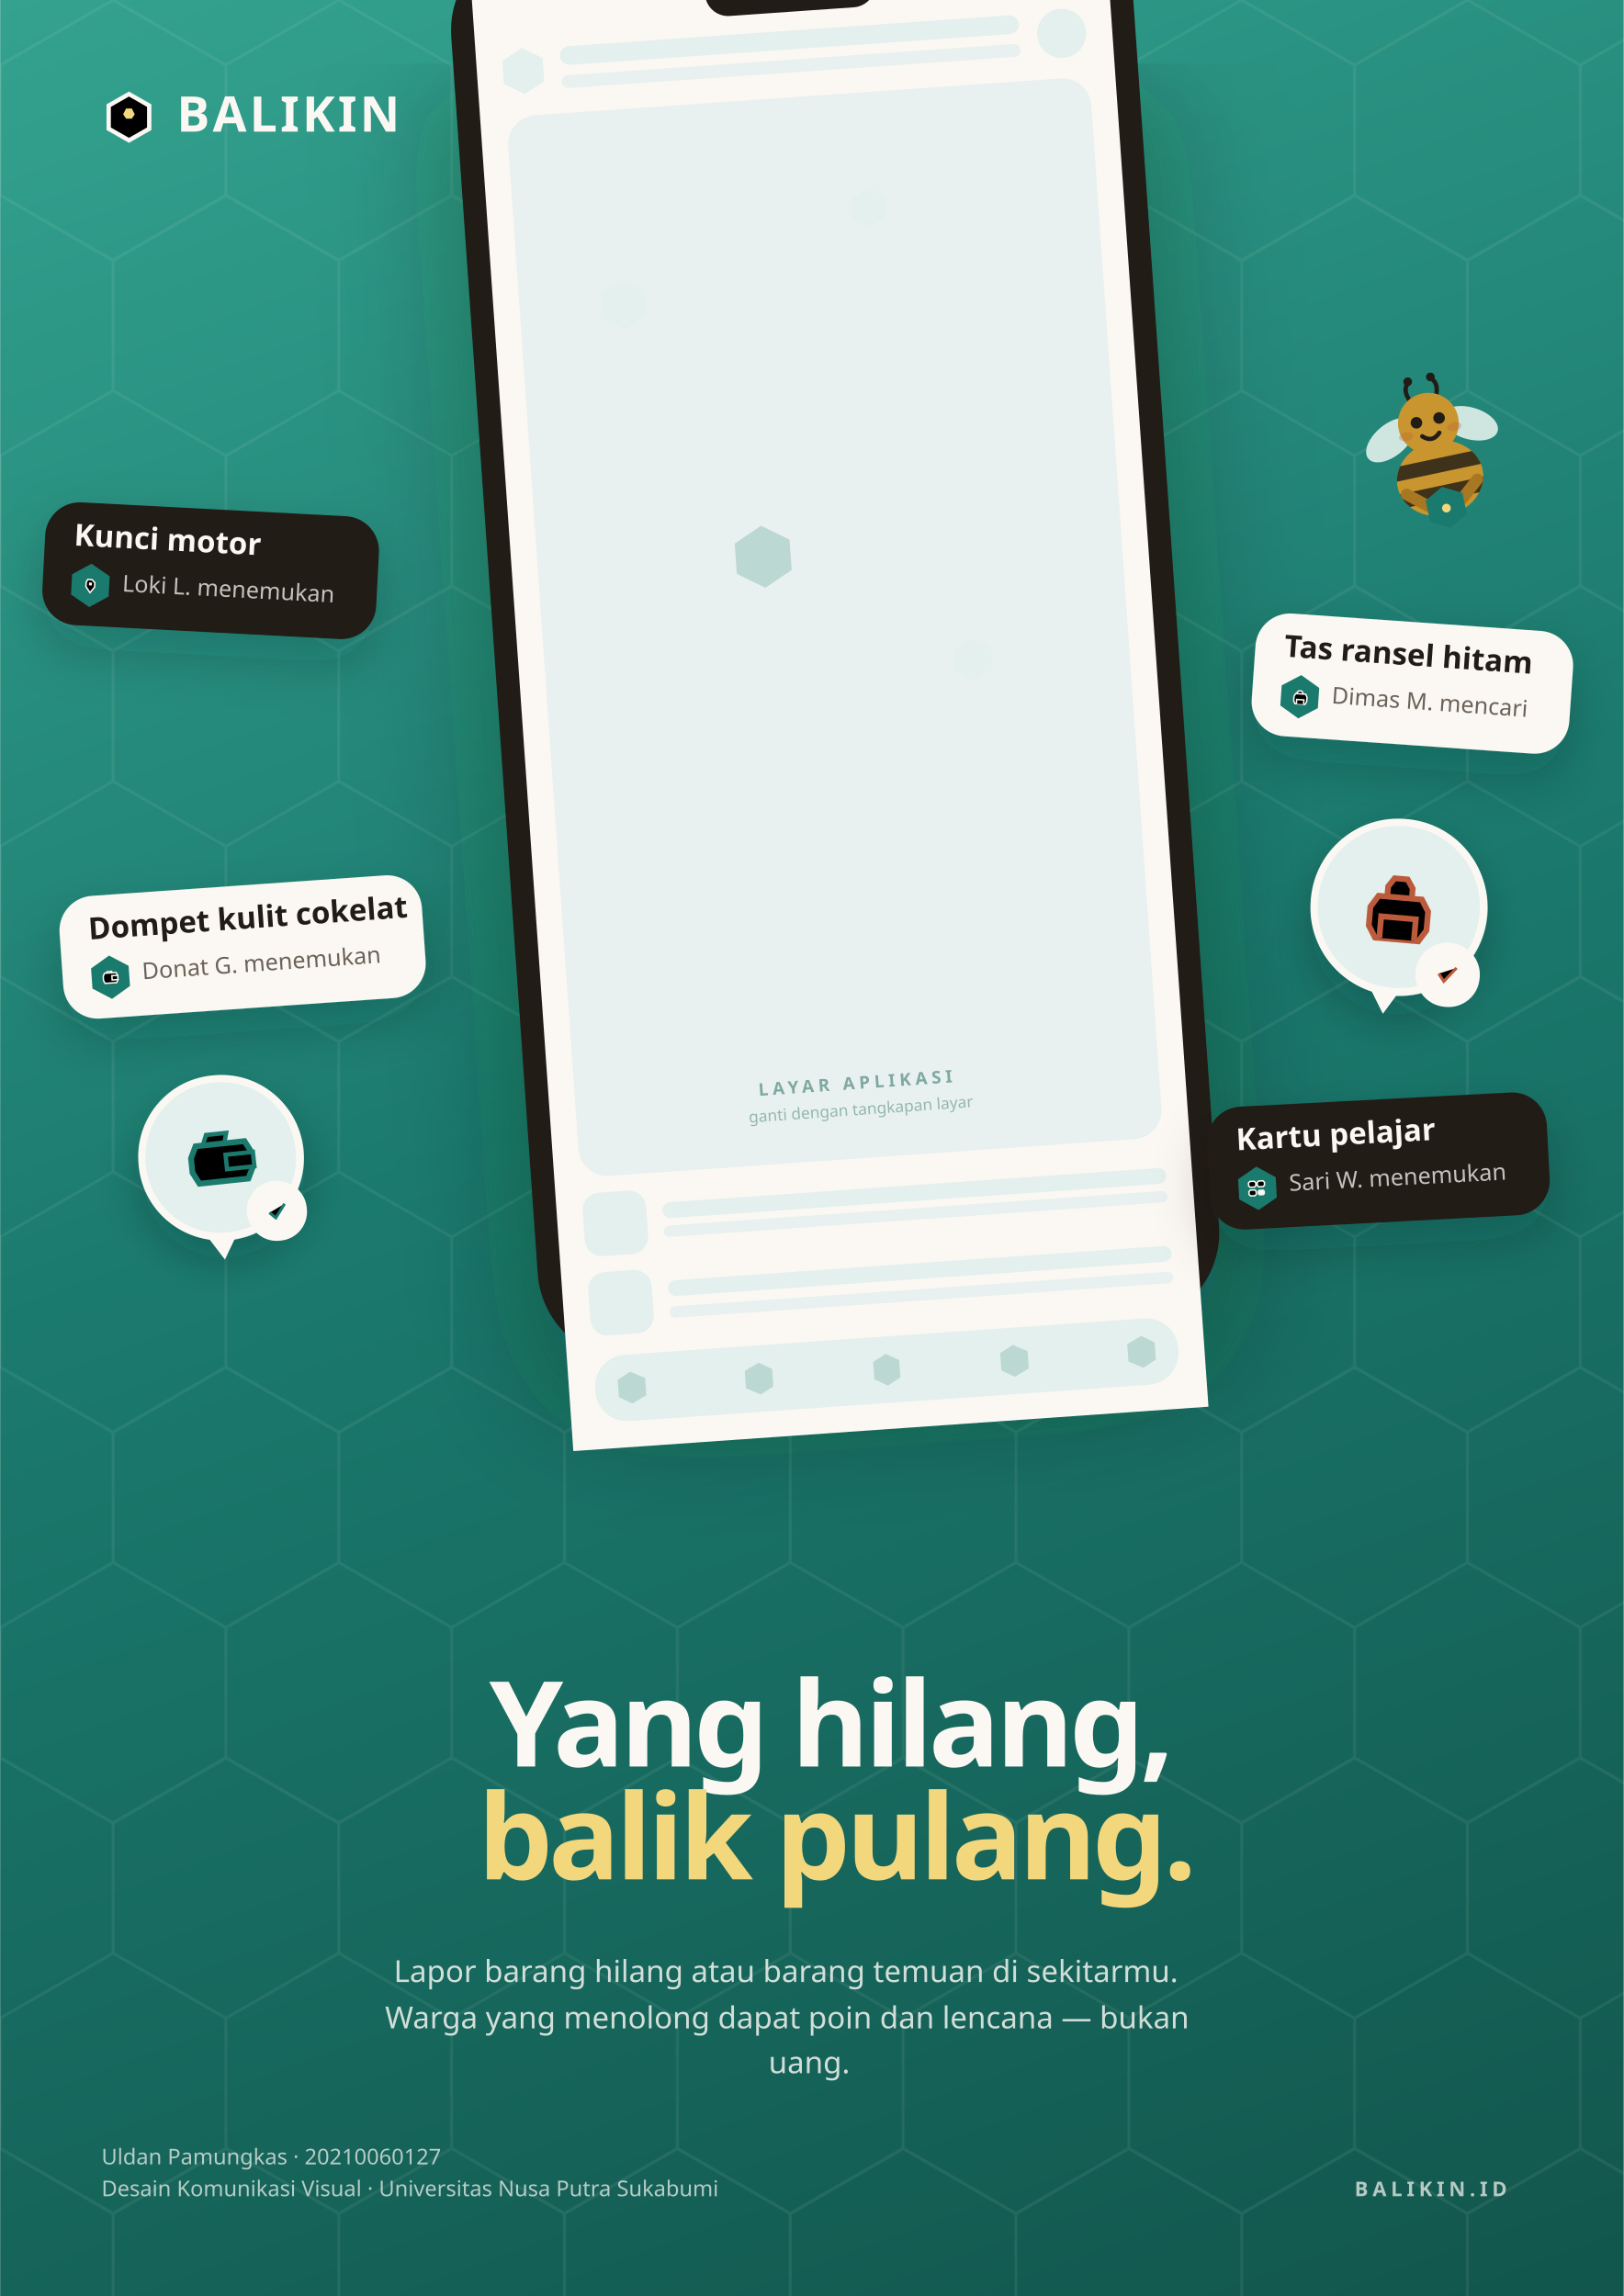
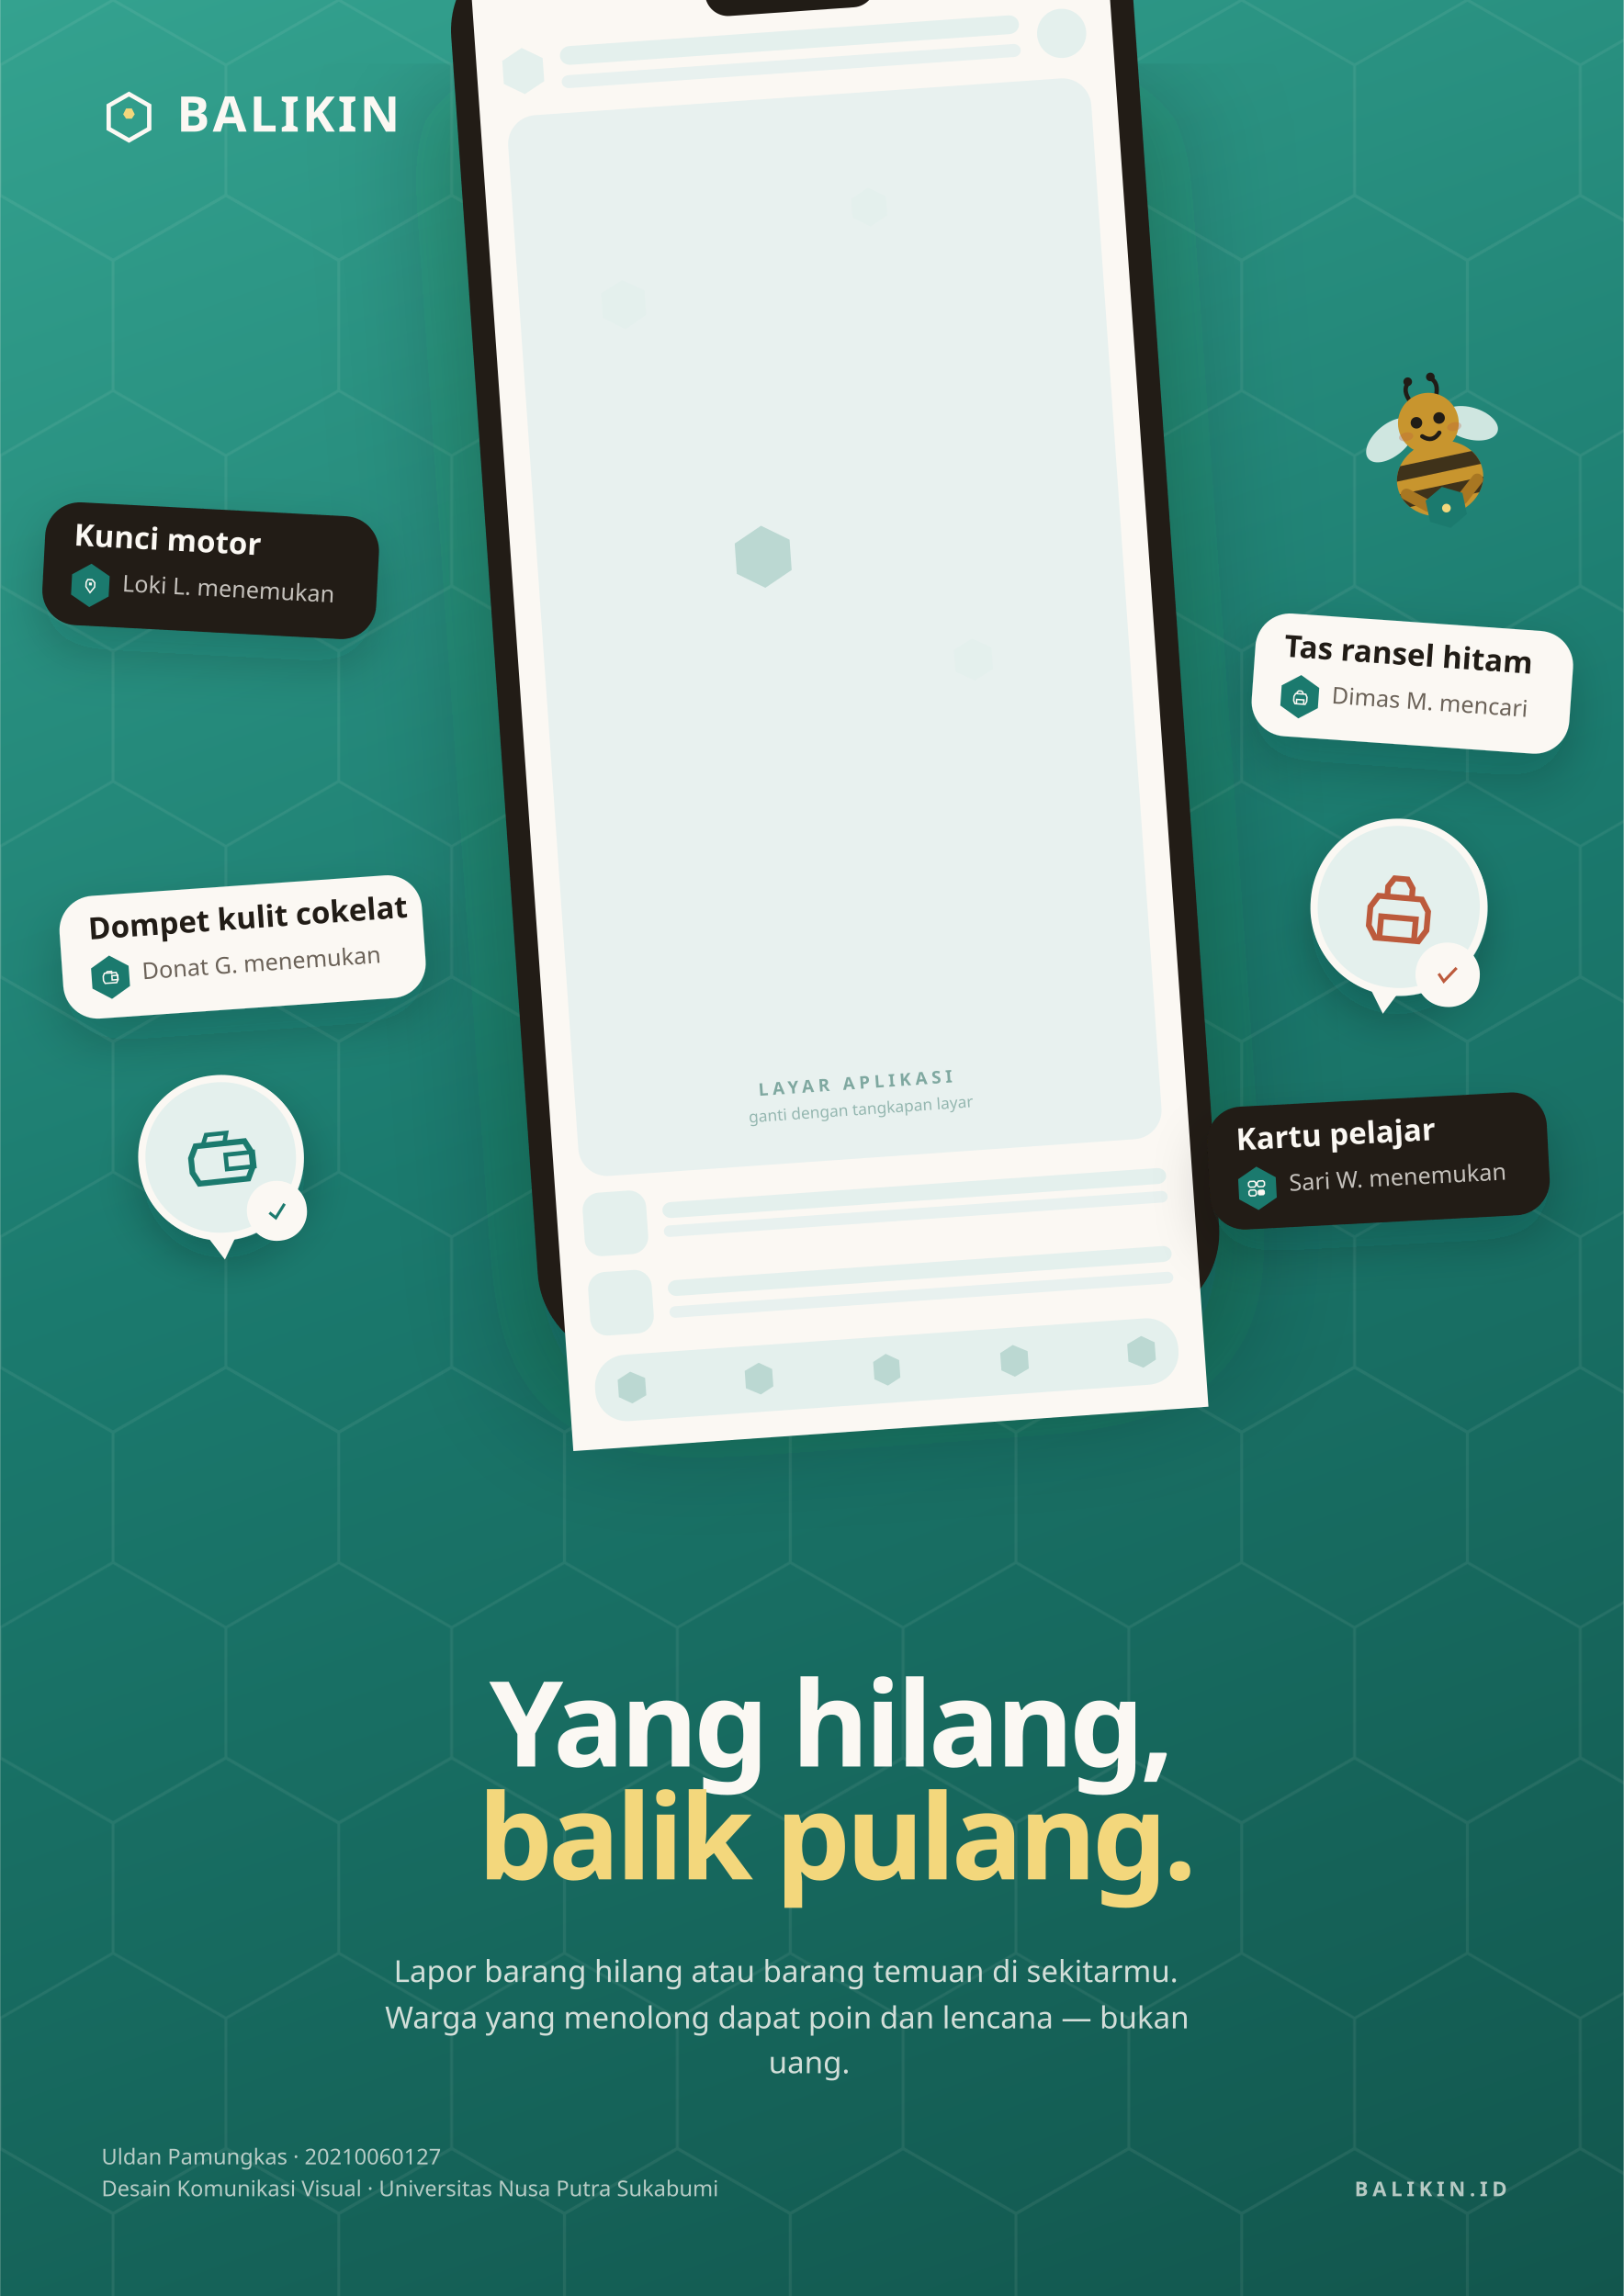
<svg xmlns="http://www.w3.org/2000/svg" width="297mm" height="420mm" viewBox="0 0 1122 1587" role="img" aria-label="Poster Balikin — S1 Kartu Melayang">
  <defs>
    <linearGradient id="g1" gradientUnits="userSpaceOnUse" x1="240" y1="-87" x2="882" y2="1674">
      <stop offset="0%" stop-color="#34A28F" stop-opacity="1" />
      <stop offset="46%" stop-color="#1B7A6E" stop-opacity="1" />
      <stop offset="100%" stop-color="#12564D" stop-opacity="1" />
    </linearGradient>
    <filter id="f3" x="-60%" y="-60%" width="220%" height="220%">
      <feDropShadow dx="0" dy="44" stdDeviation="45" flood-color="#0C2824" flood-opacity="0.34" />
    </filter>
    <filter id="f4" x="-60%" y="-60%" width="220%" height="220%">
      <feDropShadow dx="0" dy="16" stdDeviation="18" flood-color="#0C2824" flood-opacity="0.22" />
    </filter>
    <clipPath id="c5">
      <path d="M75 654L88 662L88 676L75 684L62 676L62 662Z" />
    </clipPath>
    <filter id="f7" x="-60%" y="-60%" width="220%" height="220%">
      <feDropShadow dx="0" dy="14" stdDeviation="15" flood-color="#0C2824" flood-opacity="0.26" />
    </filter>
    <filter id="f10" x="-60%" y="-60%" width="220%" height="220%">
      <feDropShadow dx="0" dy="16" stdDeviation="18" flood-color="#0C2824" flood-opacity="0.22" />
    </filter>
    <clipPath id="c11">
      <path d="M63 394L76 402L76 416L63 424L50 416L50 402Z" />
    </clipPath>
    <filter id="f13" x="-60%" y="-60%" width="220%" height="220%">
      <feDropShadow dx="0" dy="16" stdDeviation="18" flood-color="#0C2824" flood-opacity="0.22" />
    </filter>
    <clipPath id="c14">
      <path d="M899 472L912 480L912 494L899 502L886 494L886 480Z" />
    </clipPath>
    <filter id="f16" x="-60%" y="-60%" width="220%" height="220%">
      <feDropShadow dx="0" dy="14" stdDeviation="15" flood-color="#0C2824" flood-opacity="0.26" />
    </filter>
    <filter id="f19" x="-60%" y="-60%" width="220%" height="220%">
      <feDropShadow dx="0" dy="16" stdDeviation="18" flood-color="#0C2824" flood-opacity="0.22" />
    </filter>
    <clipPath id="c20">
      <path d="M868 802L881 810L881 824L868 832L855 824L855 810Z" />
    </clipPath>
  </defs>
  <rect x="0" y="0" width="1122" height="1587" fill="#FBF8F3" />
  <rect x="0" y="0" width="1122" height="1587" fill="url(#g1)" />
  <defs>
    <pattern id="sr3-u2" width="156" height="270" patternUnits="userSpaceOnUse">
      <g fill="none" stroke="#FBF8F3" stroke-width="2" opacity=".07">
        <path d="M78 0L156 45L156 135L78 180L0 135L0 45Z" />
        <path d="M0 135L78 180L78 270L0 315L-78 270L-78 180Z" />
        <path d="M156 135L234 180L234 270L156 315L78 270L78 180Z" />
      </g>
    </pattern>
  </defs>
  <rect width="100%" height="100%" fill="url(#sr3-u2)" />
  <g transform="rotate(-4 577 436)">
    <rect x="341" y="-56" width="472" height="985" rx="64" fill="#211C16" filter="url(#f3)" />
  </g>
  <g transform="rotate(-4 577 436)">
    <rect x="357" y="-40" width="440" height="1029" fill="#FBF8F3" />
  </g>
  <g transform="rotate(-4 577 436)">
    <path d="M389 19L403 27L403 43L389 51L375 43L375 27Z" fill="#E4F0ED" />
  </g>
  <g transform="rotate(-4 577 436)">
    <rect x="415" y="20" width="318" height="13" rx="7" fill="#E4F0ED" />
  </g>
  <g transform="rotate(-4 577 436)">
    <rect x="415" y="40" width="318" height="9" rx="5" fill="#E8F1EF" />
  </g>
  <g transform="rotate(-4 577 436)">
    <rect x="745" y="18" width="34" height="34" rx="17" fill="#E4F0ED" />
  </g>
  <g transform="rotate(-4 577 436)">
    <rect x="375" y="66" width="404" height="735" rx="20" fill="#E8F1EF" />
  </g>
  <g transform="rotate(-4 577 436)">
    <path d="M447 184L462 192L462 209L447 218L432 209L432 192Z" fill="#E4F0ED" />
  </g>
  <g transform="rotate(-4 577 436)">
    <path d="M621 132L633 139L633 152L621 159L609 152L609 139Z" fill="#E4F0ED" />
  </g>
  <g transform="rotate(-4 577 436)">
    <path d="M531 360L550 371L550 392L531 403L512 392L512 371Z" fill="#BBD8D2" />
  </g>
  <g transform="rotate(-4 577 436)">
    <path d="M671 448L684 455L684 470L671 477L658 470L658 455Z" fill="#E4F0ED" />
  </g>
  <g transform="rotate(-4 577 436)">
    <text x="502" y="753" font-family="Plus Jakarta Sans" font-size="12" font-weight="700" fill="#7FA8A0" letter-spacing="3">LAYAR APLIKASI</text>
  </g>
  <g transform="rotate(-4 577 436)">
    <g opacity="0.8">
      <text x="494" y="771" font-family="Plus Jakarta Sans" font-size="11" font-weight="400" fill="#7FA8A0">ganti dengan tangkapan layar</text>
    </g>
  </g>
  <g transform="rotate(-4 577 436)">
    <rect x="375" y="812" width="44" height="44" rx="12" fill="#E4F0ED" />
  </g>
  <g transform="rotate(-4 577 436)">
    <rect x="430" y="822" width="349" height="11" rx="6" fill="#E4F0ED" />
  </g>
  <g transform="rotate(-4 577 436)">
    <rect x="430" y="838" width="349" height="8" rx="4" fill="#E8F1EF" />
  </g>
  <g transform="rotate(-4 577 436)">
    <rect x="375" y="867" width="44" height="44" rx="12" fill="#E4F0ED" />
  </g>
  <g transform="rotate(-4 577 436)">
    <rect x="430" y="876" width="349" height="11" rx="6" fill="#E4F0ED" />
  </g>
  <g transform="rotate(-4 577 436)">
    <rect x="430" y="894" width="349" height="8" rx="4" fill="#E8F1EF" />
  </g>
  <g transform="rotate(-4 577 436)">
    <rect x="375" y="925" width="404" height="46" rx="22" fill="#E4F0ED" />
  </g>
  <g transform="rotate(-4 577 436)">
    <path d="M400 937L410 942L410 954L400 959L391 954L391 942Z" fill="#BBD8D2" />
  </g>
  <g transform="rotate(-4 577 436)">
    <path d="M489 937L498 942L498 954L489 959L479 954L479 942Z" fill="#BBD8D2" />
  </g>
  <g transform="rotate(-4 577 436)">
    <path d="M577 937L586 942L586 954L577 959L568 954L568 942Z" fill="#BBD8D2" />
  </g>
  <g transform="rotate(-4 577 436)">
    <path d="M665 937L675 942L675 954L665 959L656 954L656 942Z" fill="#BBD8D2" />
  </g>
  <g transform="rotate(-4 577 436)">
    <path d="M754 937L763 942L763 954L754 959L744 954L744 942Z" fill="#BBD8D2" />
  </g>
  <g transform="rotate(-4 577 436)">
    <g transform="translate(-59 0)">
      <rect x="577" y="-26" width="118" height="33" rx="16" fill="#211C16" />
    </g>
  </g>
  <g transform="rotate(-4 168 654)">
    <rect x="42" y="612" width="251" height="85" rx="24" fill="#FBF8F3" filter="url(#f4)" />
  </g>
  <g transform="rotate(-4 168 654)">
    <text x="62" y="642" font-family="Archivo" font-size="21" font-weight="700" fill="#211C16">Dompet kulit cokelat</text>
  </g>
  <g transform="rotate(-4 168 654)">
    <text x="97" y="672" font-family="Plus Jakarta Sans" font-size="16" font-weight="400" fill="#6B6258">Donat G. menemukan</text>
  </g>
  <g transform="rotate(-4 168 654)">
    <path d="M75 654L88 662L88 676L75 684L62 676L62 662Z" fill="#1B7A6E" />
  </g>
  <g transform="rotate(-4 168 654)">
    <g clip-path="url(#c5)">
-       <g color="#FBF8F3">
+       <g color="#FBF8F3" fill="none" stroke-linejoin="miter" stroke-miterlimit="8">
        <path d="M72 666 73 665h3l0 2" stroke="currentColor" stroke-width="1" />
        <path d="M71 666H79L80 668V671L79 673H71L70 671V668Z" stroke="currentColor" stroke-width="1" />
        <path d="M76 668h4v3H76z" stroke="currentColor" stroke-width="1" />
      </g>
    </g>
  </g>
  <g transform="rotate(-6 148 801)">
    <rect x="96" y="744" width="114" height="114" rx="57" fill="#E4F0ED" filter="url(#f7)" />
    <rect x="98" y="746" width="109" height="109" rx="54" fill="none" stroke="#FBF8F3" stroke-width="5" />
  </g>
  <g transform="rotate(-6 148 801)">
-     <g color="#1B7A6E">
+     <g color="#1B7A6E" fill="none" stroke-linejoin="miter" stroke-miterlimit="8">
      <path d="M141 791 144 784h14l-2 7" stroke="currentColor" stroke-width="3" />
      <path d="M136 791H170L174 799V809L170 817H136L132 809V799Z" stroke="currentColor" stroke-width="4" />
      <path d="M156 799h19v10H156z" stroke="currentColor" stroke-width="3" />
    </g>
  </g>
  <g transform="rotate(-6 148 801)">
    <g transform="translate(-11 0)">
      <path d="M148 853L170 853L159 871L159 871Z" fill="#FBF8F3" />
    </g>
  </g>
  <g transform="rotate(-6 148 801)">
    <rect x="167" y="821" width="41" height="41" rx="20" fill="#FBF8F3" />
    <rect x="168" y="822" width="38" height="38" rx="19" fill="none" stroke="#FBF8F3" stroke-width="3" />
  </g>
  <g transform="rotate(-6 148 801)">
-     <g color="#1B7A6E">
+     <g color="#1B7A6E" fill="none" stroke-linejoin="miter" stroke-miterlimit="8">
      <path d="M182 842 186 846 193 837" stroke="currentColor" stroke-width="2" />
    </g>
  </g>
  <g transform="rotate(3 146 394)">
    <rect x="30" y="352" width="231" height="85" rx="24" fill="#211C16" filter="url(#f10)" />
  </g>
  <g transform="rotate(3 146 394)">
    <text x="50" y="382" font-family="Archivo" font-size="21" font-weight="700" fill="#FBF8F3">Kunci motor</text>
  </g>
  <g transform="rotate(3 146 394)">
    <text x="85" y="412" font-family="Plus Jakarta Sans" font-size="16" font-weight="400" fill="#FBF8F3" fill-opacity="0.75">Loki L. menemukan</text>
  </g>
  <g transform="rotate(3 146 394)">
    <path d="M63 394L76 402L76 416L63 424L50 416L50 402Z" fill="#1B7A6E" />
  </g>
  <g transform="rotate(3 146 394)">
    <g clip-path="url(#c11)">
-       <g color="#FBF8F3">
+       <g color="#FBF8F3" fill="none" stroke-linejoin="miter" stroke-miterlimit="8">
        <path d="M61 405h3l2 2v3L63 414 60 410V407L61 405Z" stroke="currentColor" stroke-width="1" />
        <path d="M64 408L64 409L62 409L62 408L62 407L64 407Z" fill="currentColor" />
      </g>
    </g>
  </g>
  <g transform="rotate(4 976 472)">
    <rect x="866" y="430" width="220" height="85" rx="24" fill="#FBF8F3" filter="url(#f13)" />
  </g>
  <g transform="rotate(4 976 472)">
    <text x="886" y="460" font-family="Archivo" font-size="21" font-weight="700" fill="#211C16">Tas ransel hitam</text>
  </g>
  <g transform="rotate(4 976 472)">
    <text x="921" y="490" font-family="Plus Jakarta Sans" font-size="16" font-weight="400" fill="#6B6258">Dimas M. mencari</text>
  </g>
  <g transform="rotate(4 976 472)">
    <path d="M899 472L912 480L912 494L899 502L886 494L886 480Z" fill="#1B7A6E" />
  </g>
  <g transform="rotate(4 976 472)">
    <g clip-path="url(#c14)">
-       <g color="#FBF8F3">
+       <g color="#FBF8F3" fill="none" stroke-linejoin="miter" stroke-miterlimit="8">
        <path d="M897 485V484l1 -1h2l1 1v1" stroke="currentColor" stroke-width="1" />
        <path d="M896 485H903L904 487V490L903 492H896L895 490V487Z" stroke="currentColor" stroke-width="1" />
        <path d="M897 492V489h5v3" stroke="currentColor" stroke-width="1" />
      </g>
    </g>
  </g>
  <g transform="rotate(5 962 627)">
    <rect x="906" y="566" width="122" height="122" rx="61" fill="#E4F0ED" filter="url(#f16)" />
    <rect x="908" y="568" width="117" height="117" rx="58" fill="none" stroke="#FBF8F3" stroke-width="5" />
  </g>
  <g transform="rotate(5 962 627)">
-     <g color="#BC5A3C">
+     <g color="#BC5A3C" fill="none" stroke-linejoin="miter" stroke-miterlimit="8">
      <path d="M958 620V613l4 -6h9l4 6v6" stroke="currentColor" stroke-width="4" />
      <path d="M952 620H982L987 628V641L982 649H952L947 641V628Z" stroke="currentColor" stroke-width="4" />
      <path d="M955 649V634h24v15" stroke="currentColor" stroke-width="4" />
    </g>
  </g>
  <g transform="rotate(5 962 627)">
    <g transform="translate(-11 0)">
      <path d="M962 683L984 683L973 701L973 701Z" fill="#FBF8F3" />
    </g>
  </g>
  <g transform="rotate(5 962 627)">
    <rect x="982" y="648" width="44" height="44" rx="22" fill="#FBF8F3" />
    <rect x="984" y="650" width="41" height="41" rx="20" fill="none" stroke="#FBF8F3" stroke-width="3" />
  </g>
  <g transform="rotate(5 962 627)">
-     <g color="#BC5A3C">
+     <g color="#BC5A3C" fill="none" stroke-linejoin="miter" stroke-miterlimit="8">
      <path d="M998 670 1002 675 1010 665" stroke="currentColor" stroke-width="2" />
    </g>
  </g>
  <g transform="rotate(-3 952 802)">
    <rect x="835" y="760" width="235" height="85" rx="24" fill="#211C16" filter="url(#f19)" />
  </g>
  <g transform="rotate(-3 952 802)">
    <text x="855" y="790" font-family="Archivo" font-size="21" font-weight="700" fill="#FBF8F3">Kartu pelajar</text>
  </g>
  <g transform="rotate(-3 952 802)">
    <text x="890" y="820" font-family="Plus Jakarta Sans" font-size="16" font-weight="400" fill="#FBF8F3" fill-opacity="0.75">Sari W. menemukan</text>
  </g>
  <g transform="rotate(-3 952 802)">
    <path d="M868 802L881 810L881 824L868 832L855 824L855 810Z" fill="#1B7A6E" />
  </g>
  <g transform="rotate(-3 952 802)">
    <g clip-path="url(#c20)">
-       <g color="#FBF8F3">
+       <g color="#FBF8F3" fill="none" stroke-linejoin="miter" stroke-miterlimit="8">
        <path d="M863 812H866L867 813V815L866 816H863L862 815V813Z" stroke="currentColor" stroke-width="1" />
        <path d="M869 812H872L873 813V815L872 816H869L868 815V813Z" stroke="currentColor" stroke-width="1" />
        <path d="M863 818H866L867 819V821L866 822H863L862 821V819Z" stroke="currentColor" stroke-width="1" />
        <path d="M869 818H872L873 819V821L872 822H869L868 821V819Z" fill="currentColor" />
      </g>
    </g>
  </g>
  <g transform="rotate(-12 992 316)">
    <defs>
      <clipPath id="bdn-u22">
        <ellipse cx="992" cy="331" rx="30" ry="26" />
      </clipPath>
    </defs>
    <ellipse cx="964" cy="298" rx="20" ry="11" fill="#CFE6E0" transform="rotate(-28 964 298)" />
    <ellipse cx="1020" cy="298" rx="20" ry="11" fill="#CFE6E0" transform="rotate(28 1020 298)" />
    <ellipse cx="992" cy="331" rx="30" ry="26" fill="#C8952E" />
    <g clip-path="url(#bdn-u22)">
      <path d="M952 317h79v10H952z" fill="#211C16" opacity=".82" />
      <path d="M952 336h79v10H952z" fill="#211C16" opacity=".82" />
    </g>
    <path d="M983 275q-4 -9 1 -13" stroke="#211C16" stroke-width="3" stroke-linecap="round" fill="none" />
    <path d="M1001 275q4 -9 -1 -13" stroke="#211C16" stroke-width="3" stroke-linecap="round" fill="none" />
    <circle cx="984" cy="261" r="3" fill="#211C16" />
    <circle cx="1000" cy="261" r="3" fill="#211C16" />
    <circle cx="992" cy="292" r="21" fill="#C8952E" />
    <ellipse cx="975" cy="298" rx="5" ry="3" fill="#BC5A3C" opacity=".3" />
    <ellipse cx="1009" cy="298" rx="5" ry="3" fill="#BC5A3C" opacity=".3" />
    <circle cx="984" cy="290" r="4" fill="#211C16" />
    <circle cx="1000" cy="290" r="4" fill="#211C16" />
    <path d="M986 300q6 6 12 0" stroke="#211C16" stroke-width="3" stroke-linecap="round" fill="none" />
    <path d="M967 337L980 348" stroke="#A87722" stroke-width="8" stroke-linecap="round" fill="none" />
    <path d="M1017 337L1004 348" stroke="#A87722" stroke-width="8" stroke-linecap="round" fill="none" />
    <path d="M992 337L1005 344V359L992 366L979 359V344Z" fill="#1B7A6E" />
    <circle cx="992" cy="352" r="3" fill="#F3D77C" />
  </g>
  <text x="338" y="1221" font-family="Archivo" font-size="82" font-weight="700" fill="#FBF8F3" letter-spacing="-3">Yang hilang,</text>
  <text x="330" y="1299" font-family="Archivo" font-size="82" font-weight="700" fill="#F3D77C" letter-spacing="-3">balik pulang.</text>
  <text x="272" y="1370" font-family="Plus Jakarta Sans" font-size="21" font-weight="400" fill="#FBF8F3" fill-opacity="0.82">Lapor barang hilang atau barang temuan di sekitarmu.</text>
  <text x="266" y="1402" font-family="Plus Jakarta Sans" font-size="21" font-weight="400" fill="#FBF8F3" fill-opacity="0.82">Warga yang menolong dapat poin dan lencana — bukan</text>
  <text x="531" y="1433" font-family="Plus Jakarta Sans" font-size="21" font-weight="400" fill="#FBF8F3" fill-opacity="0.82">uang.</text>
  <g opacity="0.7">
    <text x="70" y="1496" font-family="Plus Jakarta Sans" font-size="15" font-weight="400" fill="#FBF8F3">Uldan Pamungkas · 20210060127</text>
    <text x="70" y="1518" font-family="Plus Jakarta Sans" font-size="15" font-weight="400" fill="#FBF8F3">Desain Komunikasi Visual · Universitas Nusa Putra Sukabumi</text>
  </g>
  <g opacity="0.7">
    <text x="936" y="1518" font-family="Plus Jakarta Sans" font-size="14" font-weight="700" fill="#FBF8F3" letter-spacing="3">BALIKIN.ID</text>
  </g>
-   <path d="M89 65L103 73V89L89 97L75 89V73Z" stroke="#FBF8F3" stroke-width="3" stroke-linejoin="miter" />
-   <path d="M93 79L91 82H87L85 79L87 75H91Z" fill="#F3D77C" />
+   <g fill="none">
+     <path d="M89 65L103 73V89L89 97L75 89V73Z" stroke="#FBF8F3" stroke-width="3" stroke-linejoin="miter" />
+     <path d="M93 79L91 82H87L85 79L87 75H91Z" fill="#F3D77C" />
+   </g>
  <text x="122" y="91" font-family="Archivo" font-size="34" font-weight="700" fill="#FBF8F3" letter-spacing="2">BALIKIN</text>
</svg>
